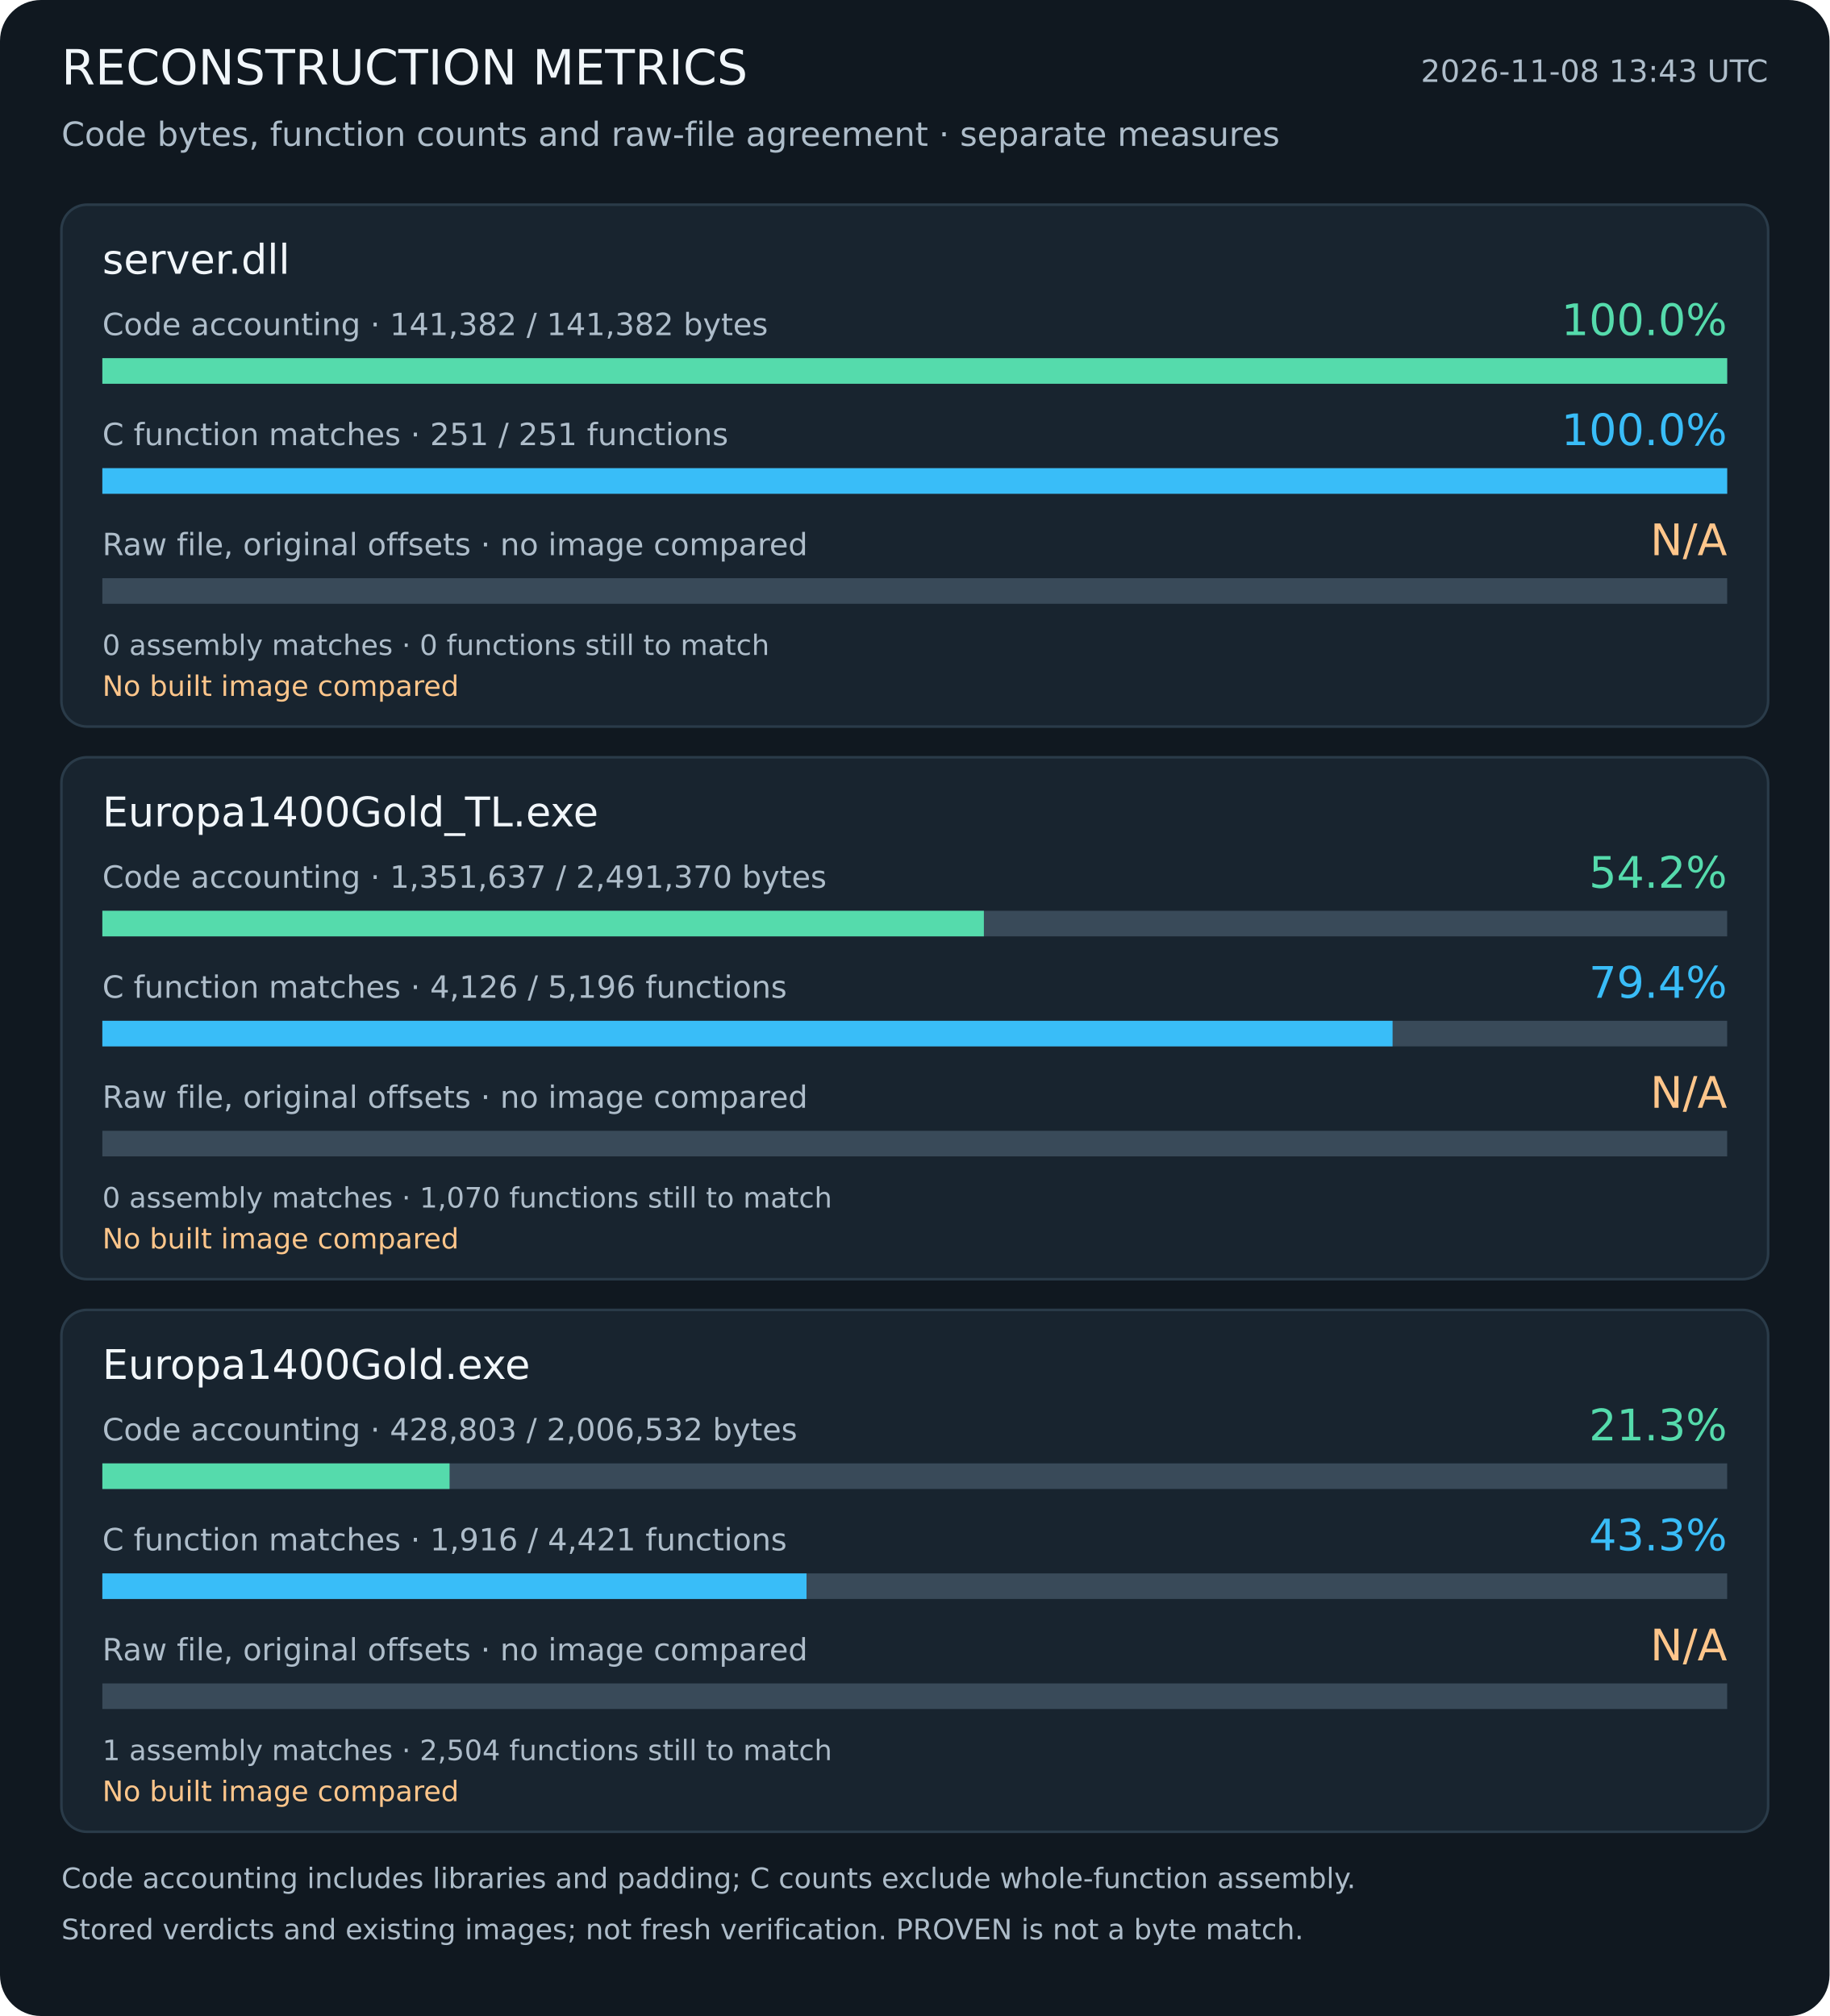
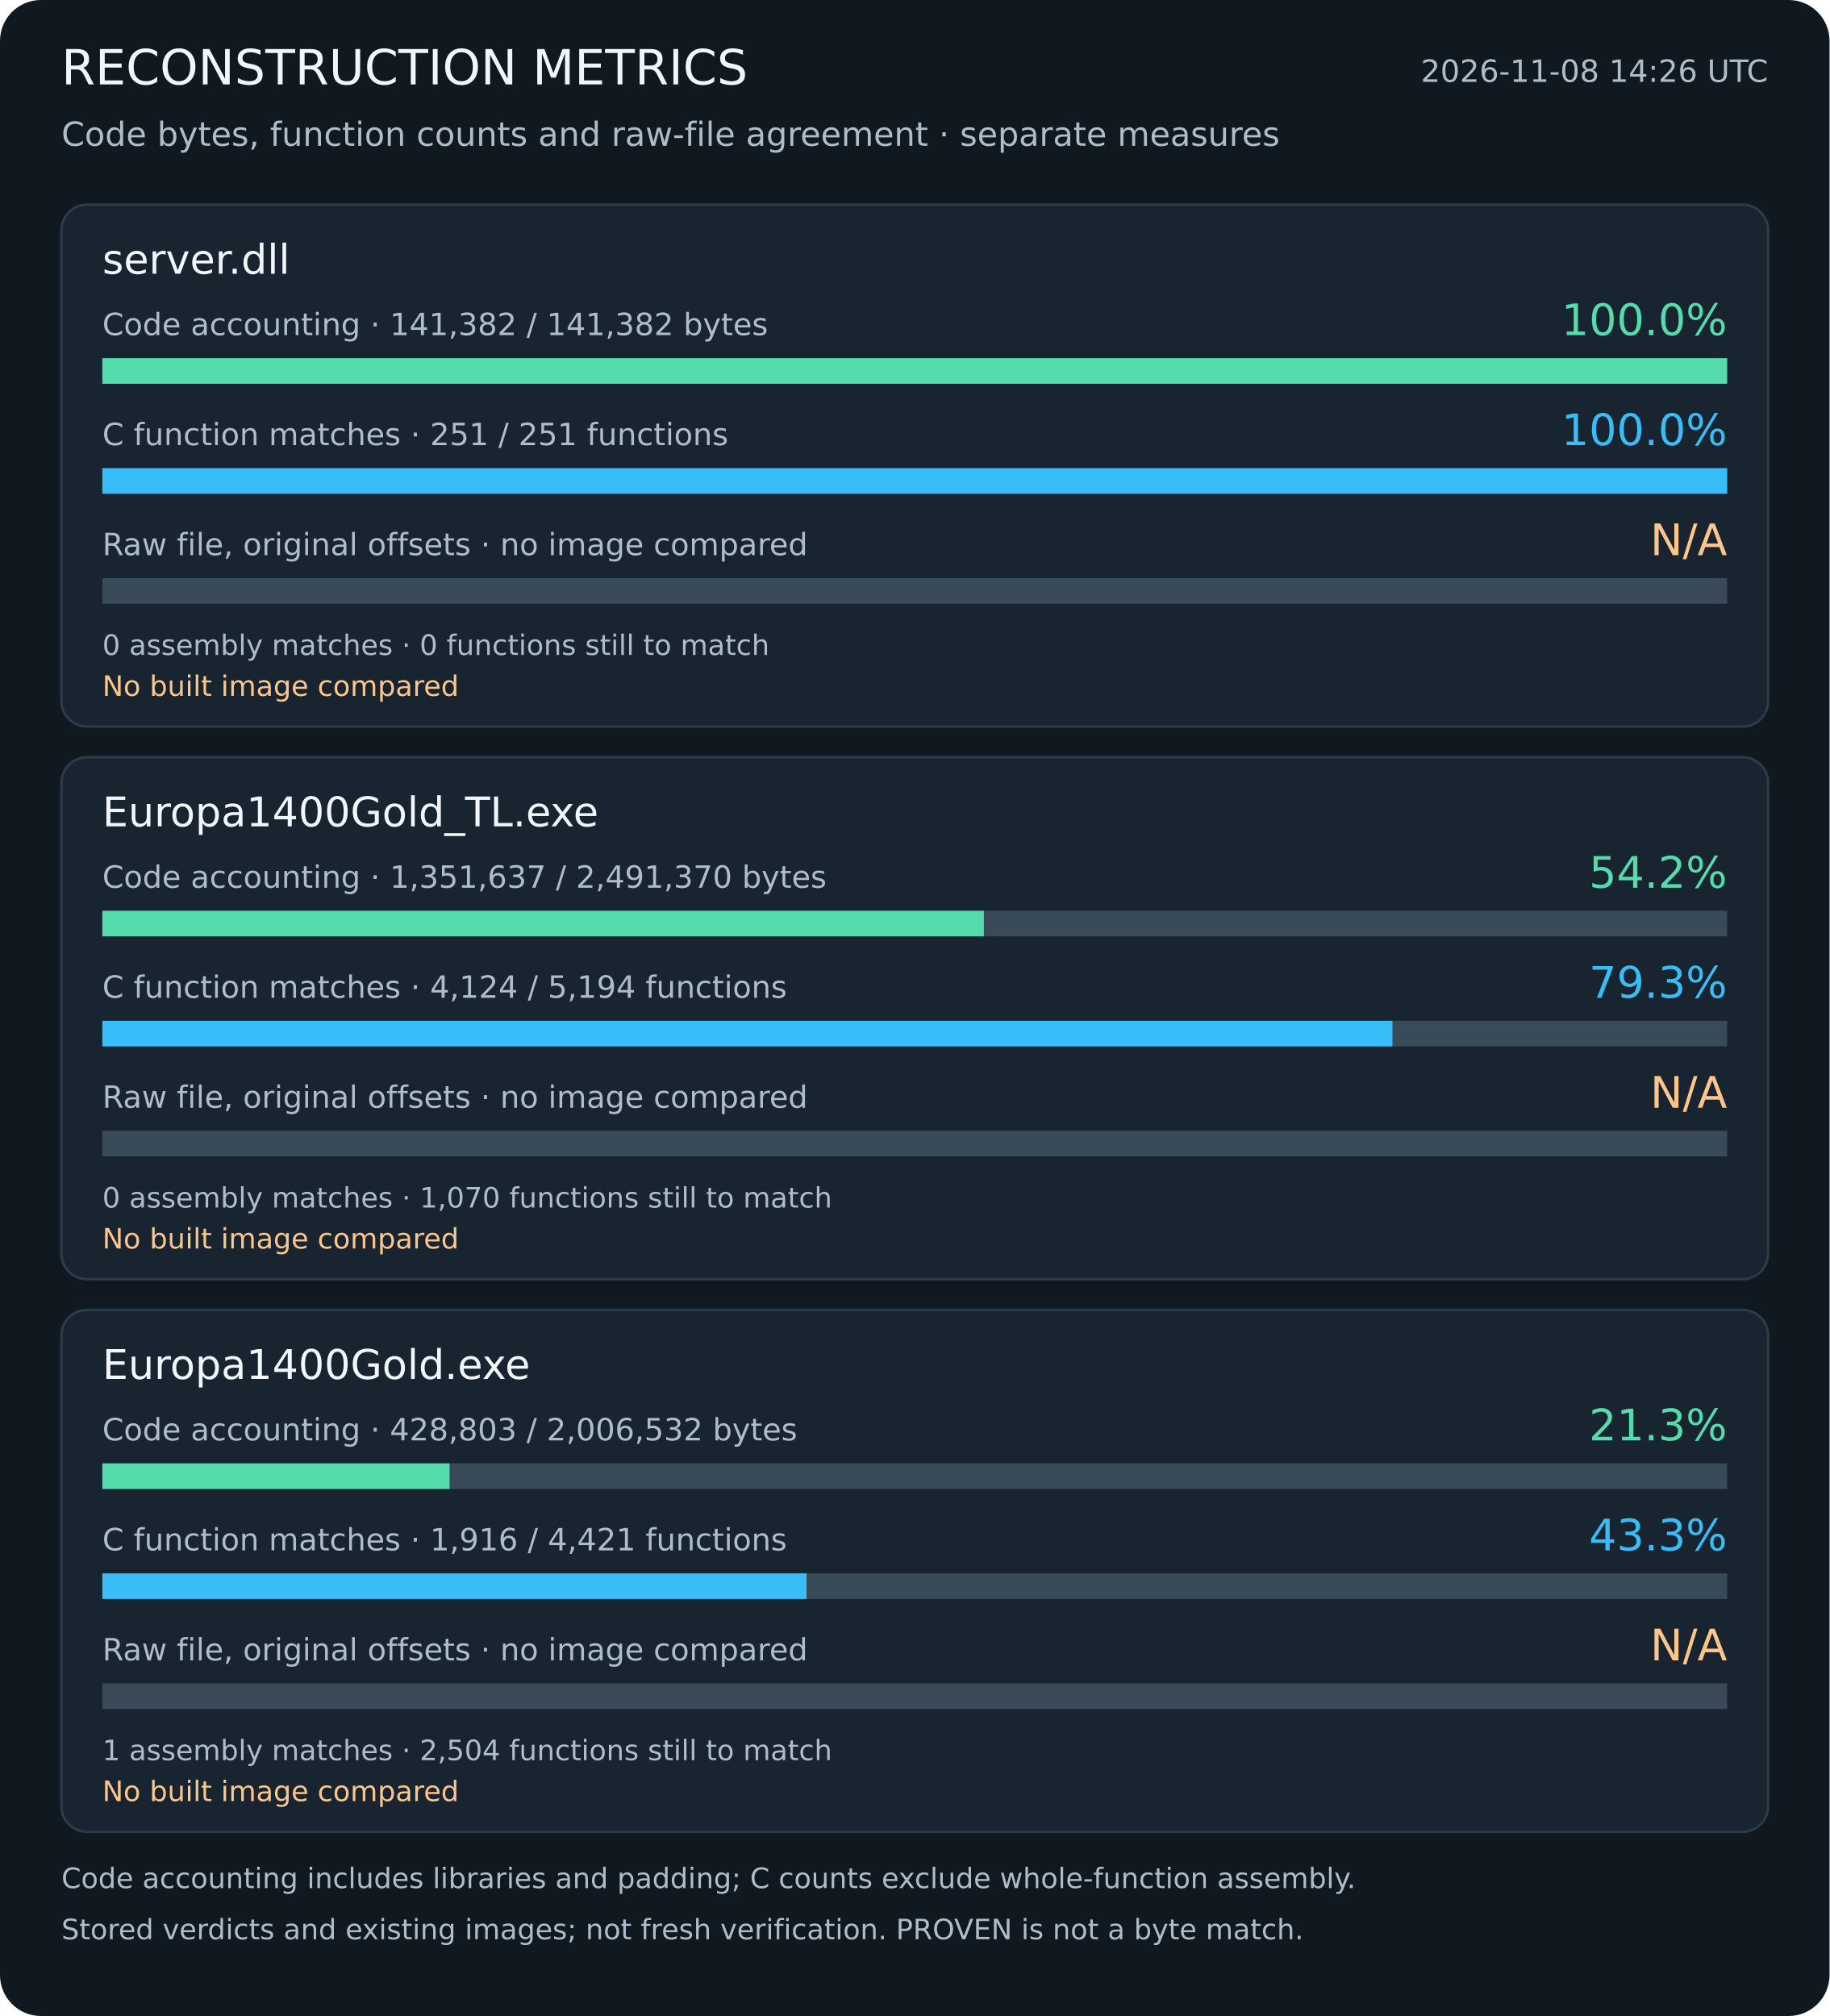
<svg xmlns="http://www.w3.org/2000/svg" width="715" height="788" viewBox="0 0 715 788" role="img" aria-labelledby="title description">
  <rect width="715" height="788" rx="16" fill="#101820" />
  <g font-family="DejaVu Sans, sans-serif">
    <text x="24" y="33" font-size="19" fill="#f1f6fa" text-anchor="start">RECONSTRUCTION METRICS</text>
-     <text x="691" y="32" font-size="12" fill="#aebdca" text-anchor="end">2026-11-08 13:43 UTC</text>
+     <text x="691" y="32" font-size="12" fill="#aebdca" text-anchor="end">2026-11-08 14:26 UTC</text>
    <text x="24" y="57" font-size="13" fill="#aebdca" text-anchor="start">Code bytes, function counts and raw-file agreement · separate measures</text>
    <rect x="24" y="80" width="667" height="204" rx="10" fill="#18242f" stroke="#2a3b49" />
    <text x="40" y="107" font-size="16" fill="#f1f6fa" text-anchor="start">server.dll</text>
    <text x="40" y="131" font-size="12" fill="#aebdca" text-anchor="start">Code accounting · 141,382 / 141,382 bytes</text>
    <text x="675" y="131" font-size="17" fill="#55dbac" text-anchor="end">100.0%</text>
    <rect x="40" y="140" width="635" height="10" fill="#394a59" />
    <rect x="40" y="140" width="635.00" height="10" fill="#55dbac" />
    <text x="40" y="174" font-size="12" fill="#aebdca" text-anchor="start">C function matches · 251 / 251 functions</text>
    <text x="675" y="174" font-size="17" fill="#39bdf8" text-anchor="end">100.0%</text>
    <rect x="40" y="183" width="635" height="10" fill="#394a59" />
    <rect x="40" y="183" width="635.00" height="10" fill="#39bdf8" />
    <text x="40" y="217" font-size="12" fill="#aebdca" text-anchor="start">Raw file, original offsets · no image compared</text>
    <text x="675" y="217" font-size="17" fill="#ffc68b" text-anchor="end">N/A</text>
    <rect x="40" y="226" width="635" height="10" fill="#394a59" />
    <text x="40" y="256" font-size="11" fill="#aebdca" text-anchor="start">0 assembly matches · 0 functions still to match</text>
    <text x="40" y="272" font-size="11" fill="#ffc68b" text-anchor="start">No built image compared</text>
    <rect x="24" y="296" width="667" height="204" rx="10" fill="#18242f" stroke="#2a3b49" />
    <text x="40" y="323" font-size="16" fill="#f1f6fa" text-anchor="start">Europa1400Gold_TL.exe</text>
    <text x="40" y="347" font-size="12" fill="#aebdca" text-anchor="start">Code accounting · 1,351,637 / 2,491,370 bytes</text>
    <text x="675" y="347" font-size="17" fill="#55dbac" text-anchor="end">54.2%</text>
    <rect x="40" y="356" width="635" height="10" fill="#394a59" />
    <rect x="40" y="356" width="344.51" height="10" fill="#55dbac" />
-     <text x="40" y="390" font-size="12" fill="#aebdca" text-anchor="start">C function matches · 4,126 / 5,196 functions</text>
-     <text x="675" y="390" font-size="17" fill="#39bdf8" text-anchor="end">79.4%</text>
+     <text x="40" y="390" font-size="12" fill="#aebdca" text-anchor="start">C function matches · 4,124 / 5,194 functions</text>
+     <text x="675" y="390" font-size="17" fill="#39bdf8" text-anchor="end">79.3%</text>
    <rect x="40" y="399" width="635" height="10" fill="#394a59" />
-     <rect x="40" y="399" width="504.24" height="10" fill="#39bdf8" />
+     <rect x="40" y="399" width="504.19" height="10" fill="#39bdf8" />
    <text x="40" y="433" font-size="12" fill="#aebdca" text-anchor="start">Raw file, original offsets · no image compared</text>
    <text x="675" y="433" font-size="17" fill="#ffc68b" text-anchor="end">N/A</text>
    <rect x="40" y="442" width="635" height="10" fill="#394a59" />
    <text x="40" y="472" font-size="11" fill="#aebdca" text-anchor="start">0 assembly matches · 1,070 functions still to match</text>
    <text x="40" y="488" font-size="11" fill="#ffc68b" text-anchor="start">No built image compared</text>
    <rect x="24" y="512" width="667" height="204" rx="10" fill="#18242f" stroke="#2a3b49" />
    <text x="40" y="539" font-size="16" fill="#f1f6fa" text-anchor="start">Europa1400Gold.exe</text>
    <text x="40" y="563" font-size="12" fill="#aebdca" text-anchor="start">Code accounting · 428,803 / 2,006,532 bytes</text>
    <text x="675" y="563" font-size="17" fill="#55dbac" text-anchor="end">21.3%</text>
    <rect x="40" y="572" width="635" height="10" fill="#394a59" />
    <rect x="40" y="572" width="135.70" height="10" fill="#55dbac" />
    <text x="40" y="606" font-size="12" fill="#aebdca" text-anchor="start">C function matches · 1,916 / 4,421 functions</text>
    <text x="675" y="606" font-size="17" fill="#39bdf8" text-anchor="end">43.3%</text>
    <rect x="40" y="615" width="635" height="10" fill="#394a59" />
    <rect x="40" y="615" width="275.20" height="10" fill="#39bdf8" />
    <text x="40" y="649" font-size="12" fill="#aebdca" text-anchor="start">Raw file, original offsets · no image compared</text>
    <text x="675" y="649" font-size="17" fill="#ffc68b" text-anchor="end">N/A</text>
    <rect x="40" y="658" width="635" height="10" fill="#394a59" />
    <text x="40" y="688" font-size="11" fill="#aebdca" text-anchor="start">1 assembly matches · 2,504 functions still to match</text>
    <text x="40" y="704" font-size="11" fill="#ffc68b" text-anchor="start">No built image compared</text>
    <text x="24" y="738" font-size="11" fill="#aebdca" text-anchor="start">Code accounting includes libraries and padding; C counts exclude whole-function assembly.</text>
    <text x="24" y="758" font-size="11" fill="#aebdca" text-anchor="start">Stored verdicts and existing images; not fresh verification. PROVEN is not a byte match.</text>
  </g>
</svg>
